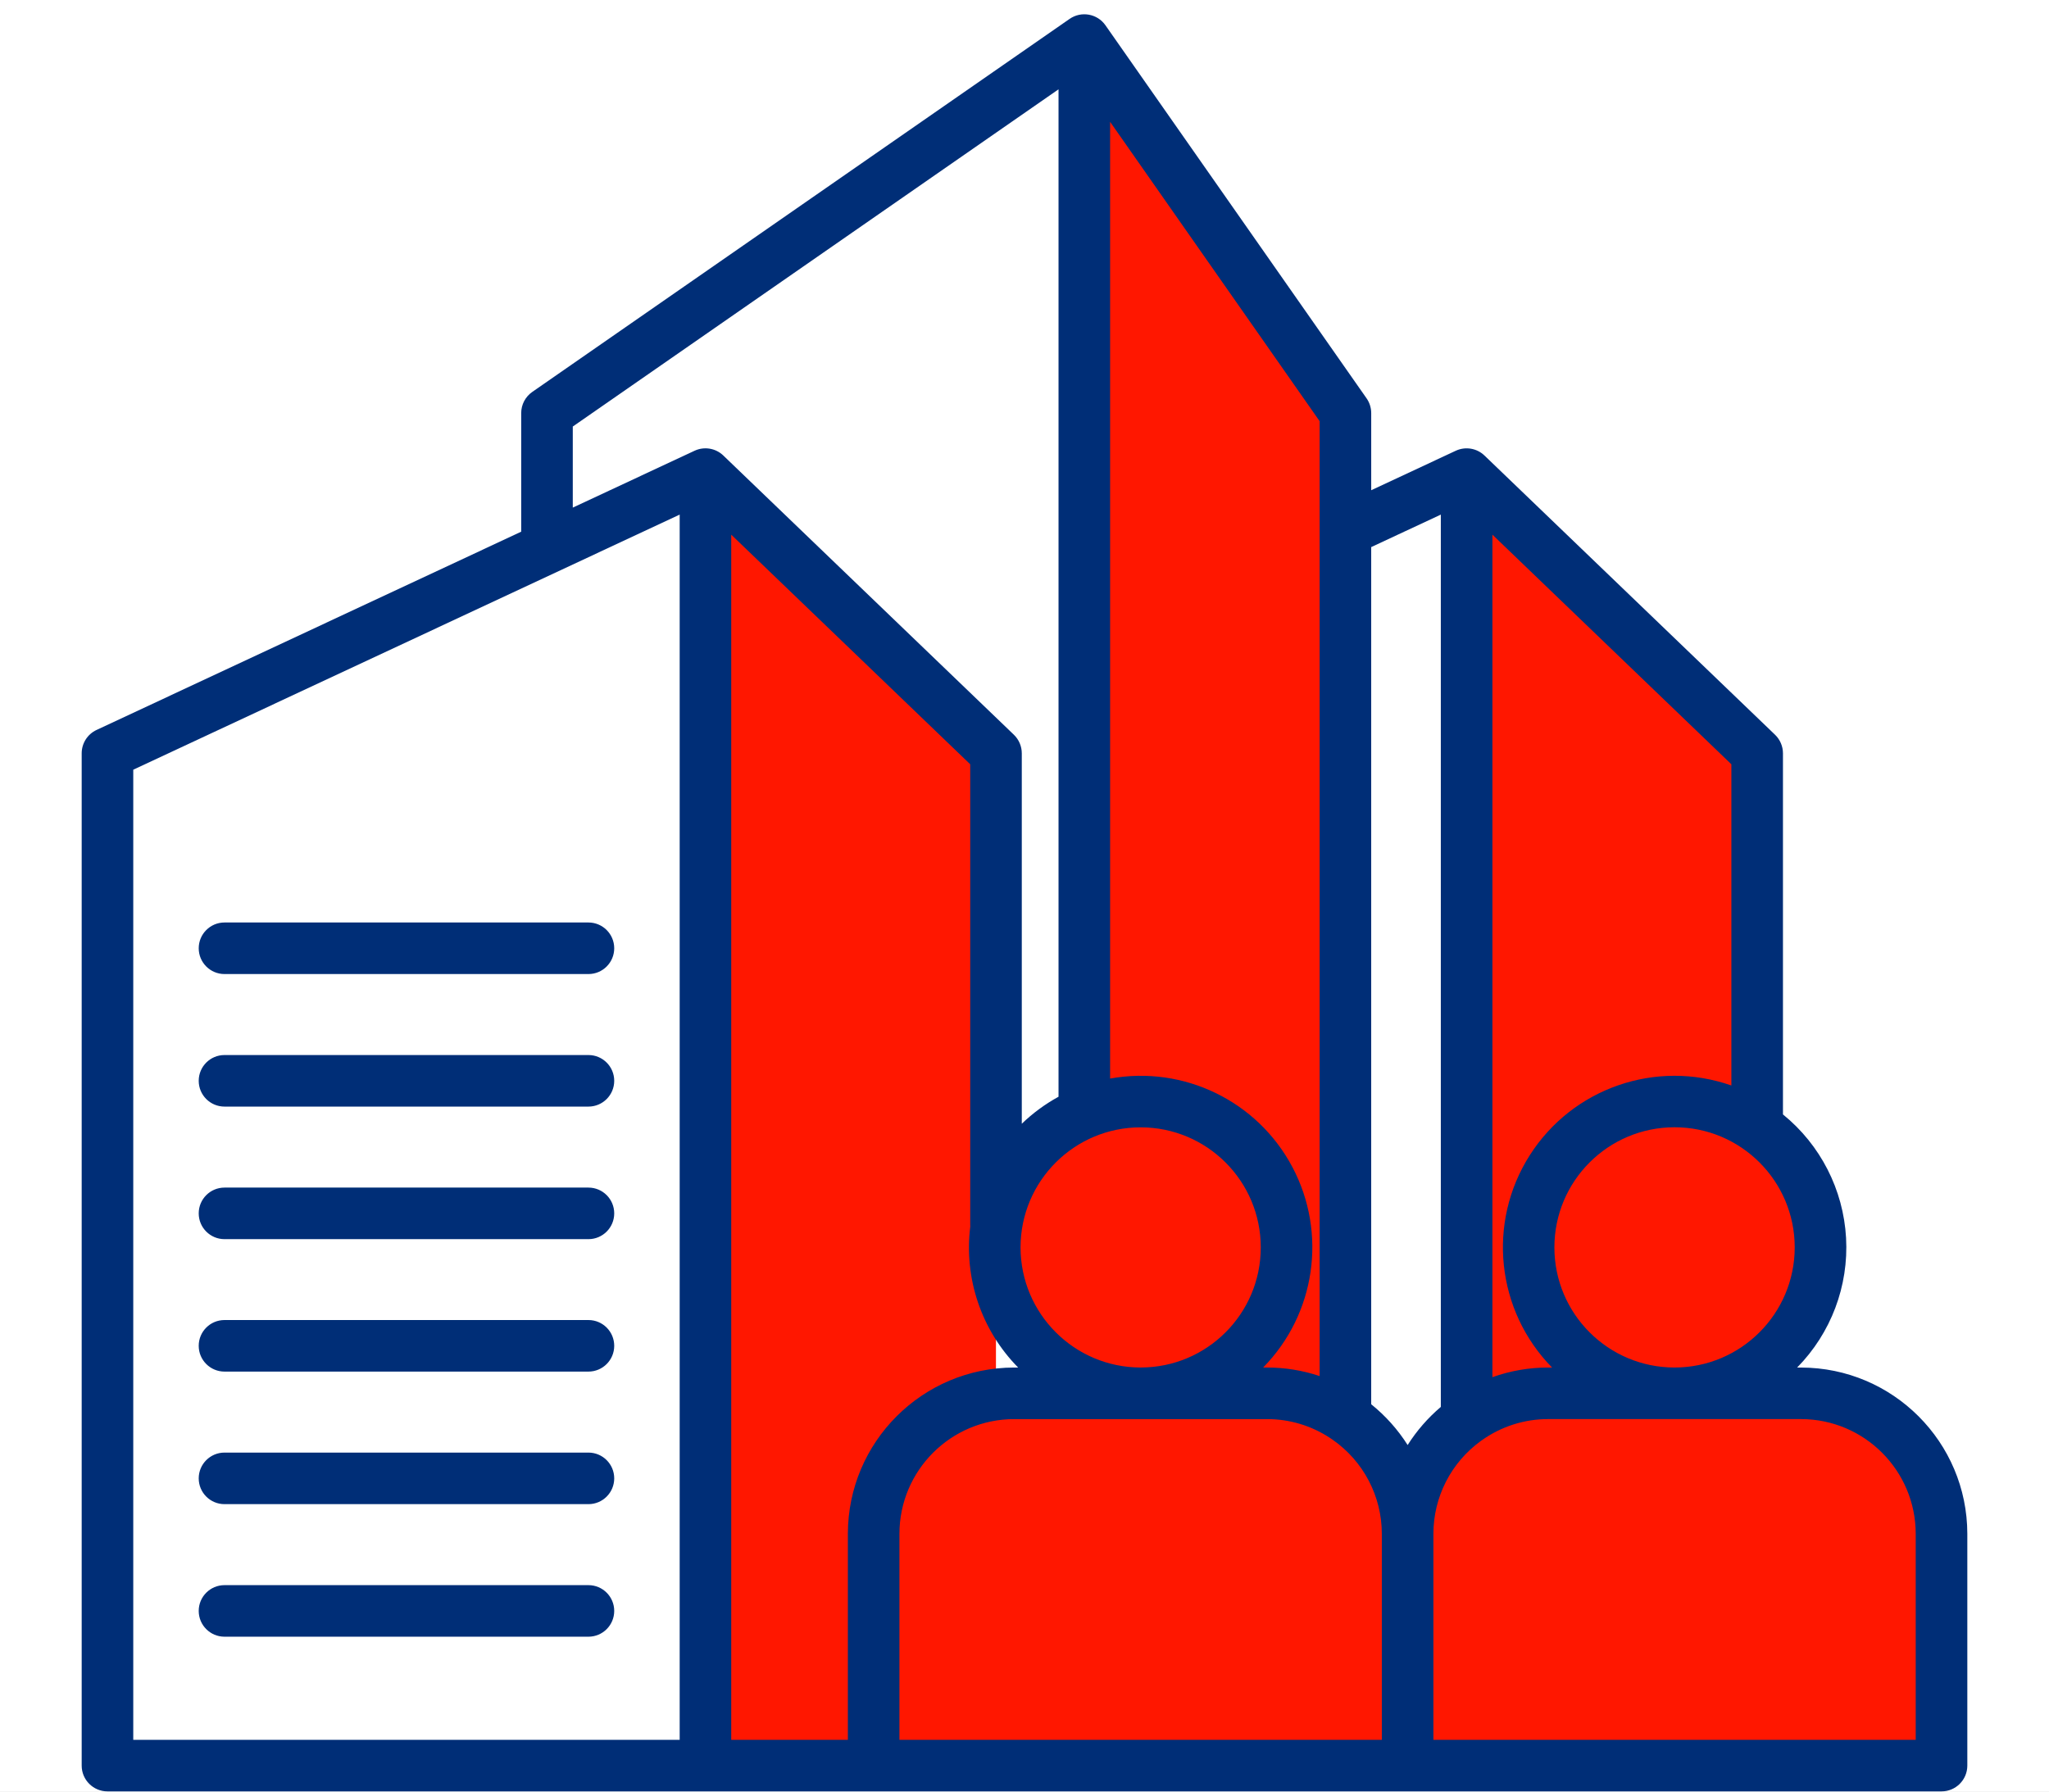
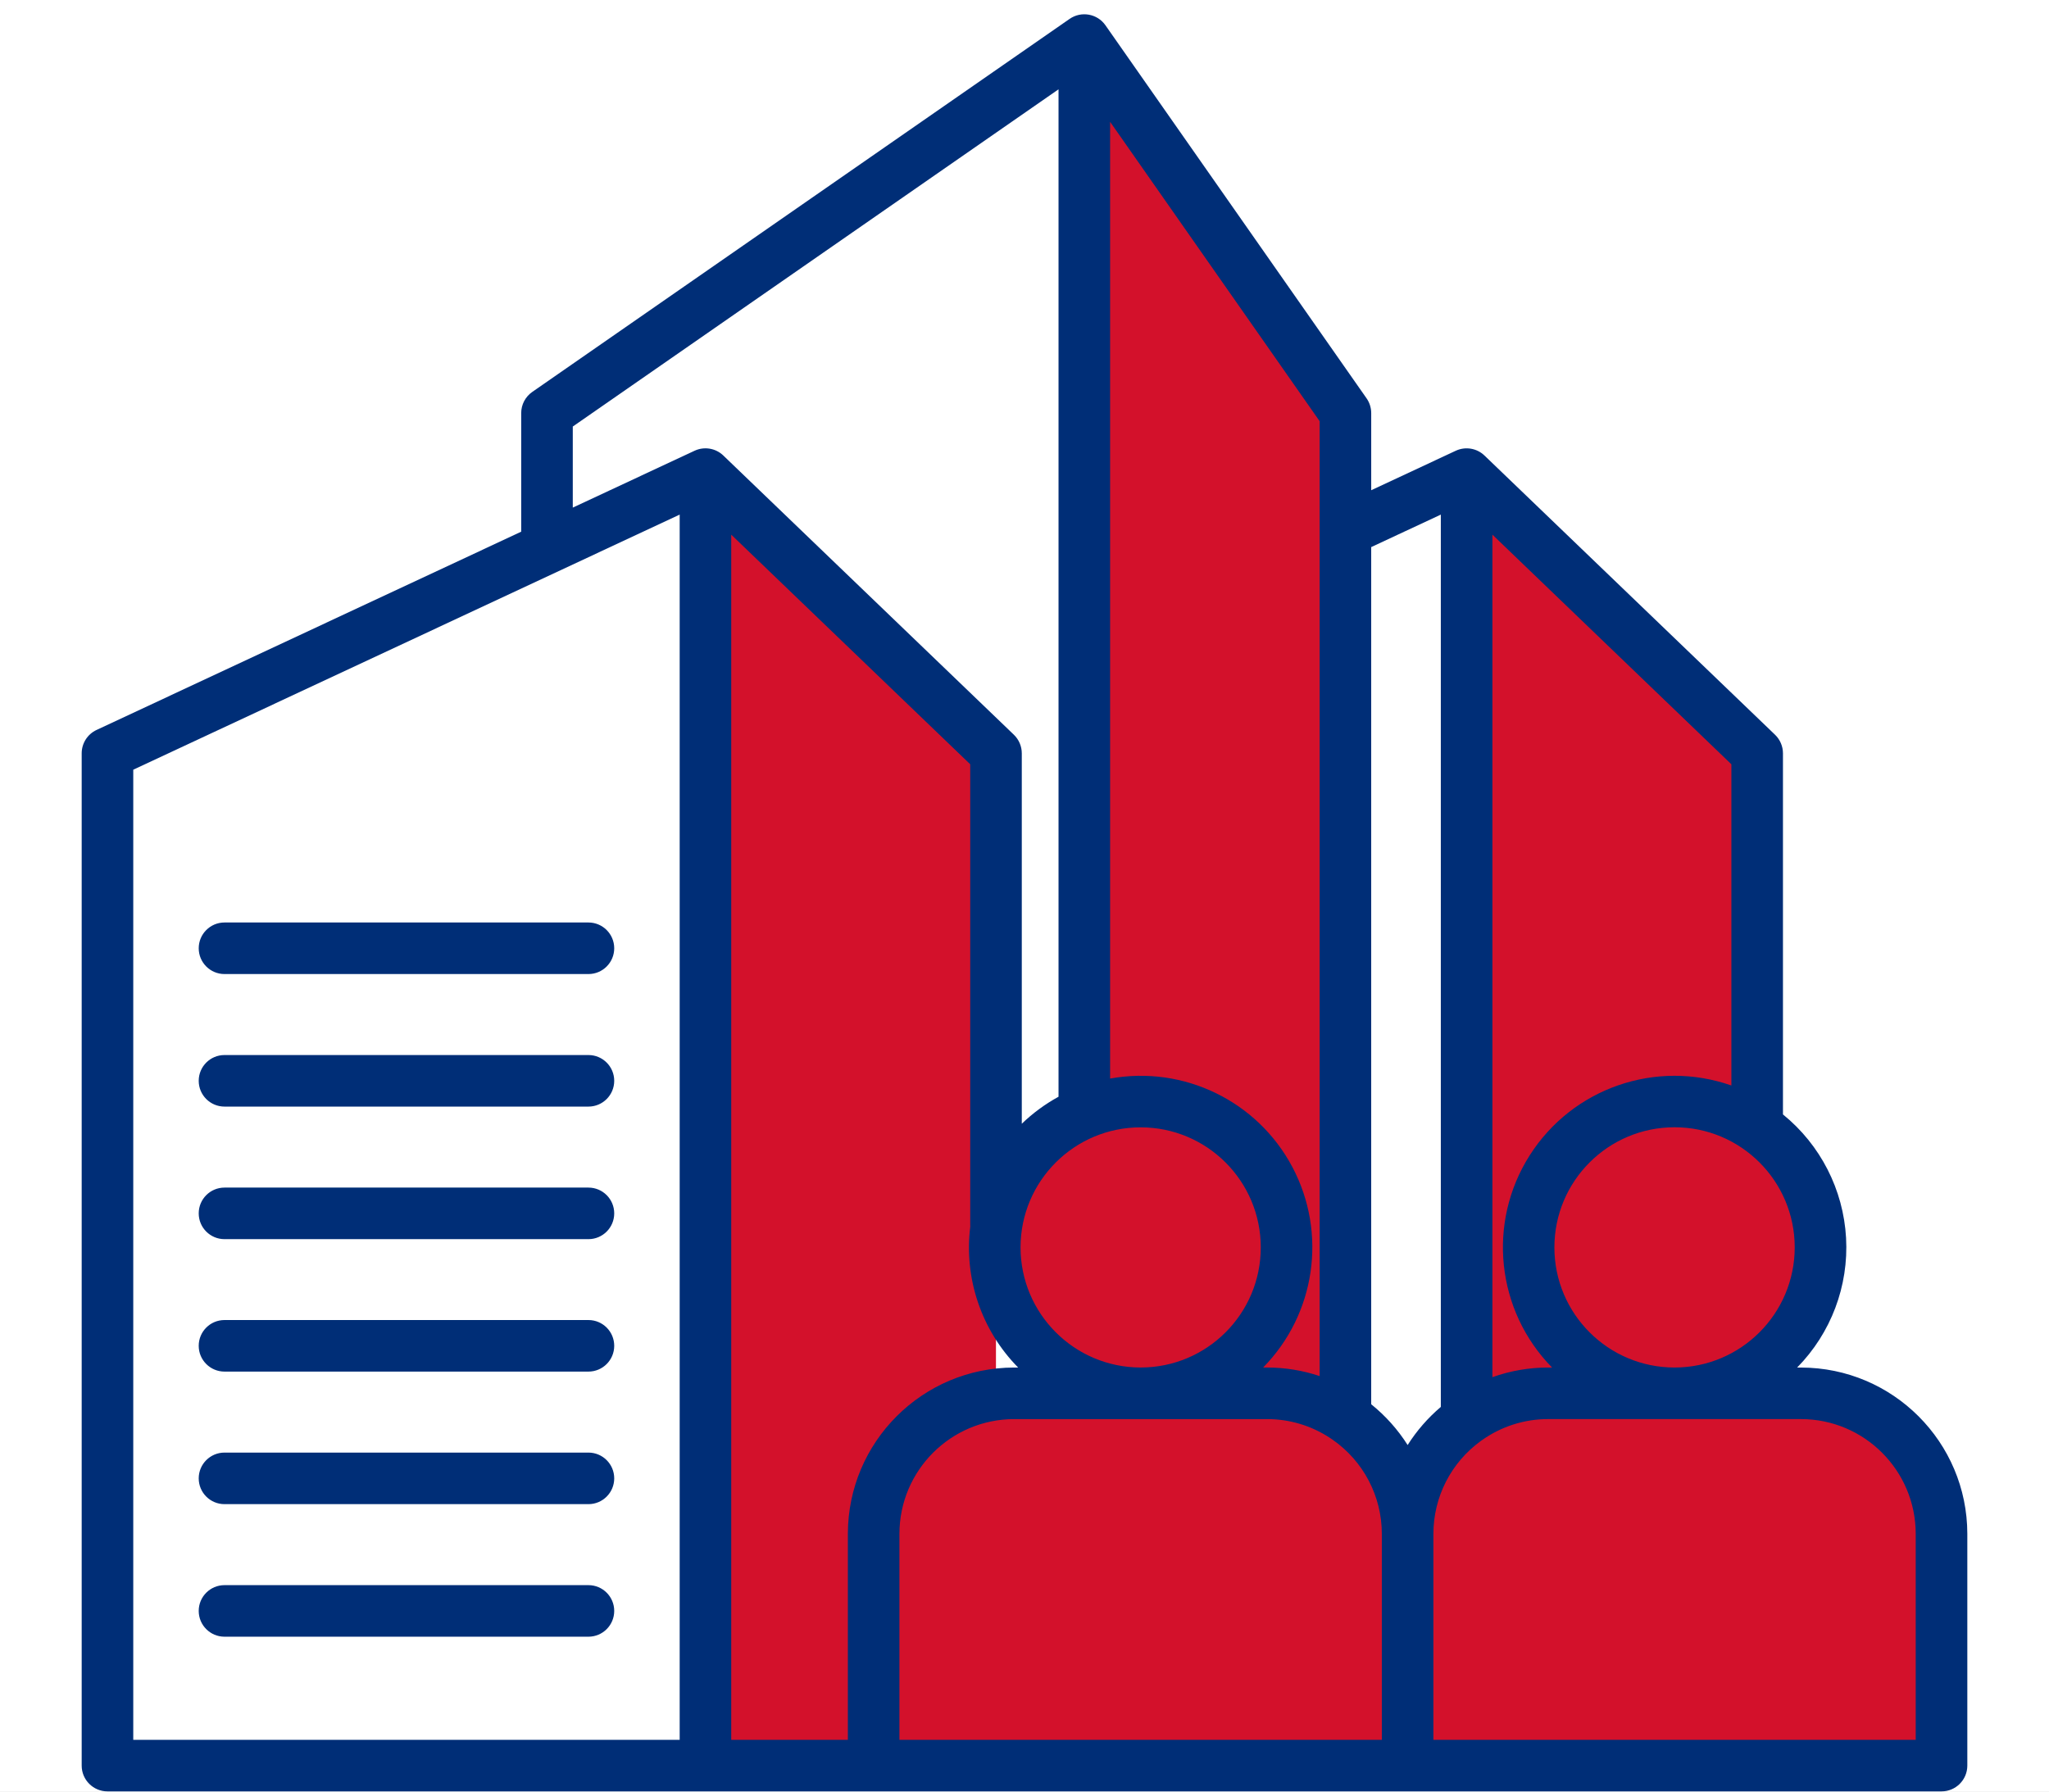
<svg xmlns="http://www.w3.org/2000/svg" width="247" height="216" viewBox="0 0 247 216">
  <defs>
    <clipPath id="clip-Artboard_1">
      <rect width="247" height="216" />
    </clipPath>
  </defs>
  <g id="Artboard_1" data-name="Artboard – 1" clip-path="url(#clip-Artboard_1)">
    <rect width="247" height="216" fill="#fff" />
    <g id="company" transform="translate(9.347 -13.422)">
      <g id="Group_1058" data-name="Group 1058" transform="translate(168.949 69.136)">
-         <path id="Path_1122" data-name="Path 1122" d="M379.183,136.525l36,34.611V296.629h-36Z" transform="translate(-379.183 -136.525)" fill="#ff1700" fill-rule="evenodd" />
+         <path id="Path_1122" data-name="Path 1122" d="M379.183,136.525l36,34.611V296.629h-36Z" transform="translate(-379.183 -136.525)" fill="#d3112b" fill-rule="evenodd" />
      </g>
      <g id="Group_1059" data-name="Group 1059" transform="translate(121.554 15.324)">
-         <path id="Path_1123" data-name="Path 1123" d="M272.638,15.552,305,61.8V229.468H272.638Z" transform="translate(-272.638 -15.552)" fill="#ff1700" fill-rule="evenodd" />
+         <path id="Path_1123" data-name="Path 1123" d="M272.638,15.552,305,61.8V229.468H272.638Z" transform="translate(-272.638 -15.552)" fill="#d3112b" fill-rule="evenodd" />
      </g>
      <g id="Group_1060" data-name="Group 1060" transform="translate(74.6 69.136)">
        <path id="Path_1124" data-name="Path 1124" d="M167.081,136.525l36.008,34.611V296.629H167.081Z" transform="translate(-167.081 -136.525)" fill="#7f95e0" fill-rule="evenodd" />
      </g>
      <g id="Group_1061" data-name="Group 1061" transform="translate(110.453 146.923)">
        <path id="Path_1125" data-name="Path 1125" d="M265.769,311.4a18.082,18.082,0,1,1-18.088,18.076A18.087,18.087,0,0,1,265.769,311.4Z" transform="translate(-247.681 -311.396)" fill="#fdb4ba" fill-rule="evenodd" />
      </g>
      <g id="Group_1062" data-name="Group 1062" transform="translate(95.457 183.087)">
        <path id="Path_1126" data-name="Path 1126" d="M280.138,438.847V410.11a17.463,17.463,0,0,0-17.415-17.415H231.384a17.463,17.463,0,0,0-17.415,17.415v28.737Z" transform="translate(-213.969 -392.695)" fill="#05e39c" fill-rule="evenodd" />
      </g>
      <g id="Group_1063" data-name="Group 1063" transform="translate(125.617 146.923)">
        <path id="Path_1127" data-name="Path 1127" d="M284.7,311.4a18.082,18.082,0,1,1-2.924,35.931,18.087,18.087,0,0,0,0-35.7A18.153,18.153,0,0,1,284.7,311.4Z" transform="translate(-281.771 -311.396)" fill="#fe99a0" fill-rule="evenodd" />
      </g>
      <g id="Group_1064" data-name="Group 1064" transform="translate(141.454 183.087)">
        <path id="Path_1128" data-name="Path 1128" d="M337.545,438.847V410.11a17.463,17.463,0,0,0-17.415-17.415h-2.756a17.643,17.643,0,0,1,14.323,17.35v28.8Z" transform="translate(-317.373 -392.695)" fill="#0ed290" fill-rule="evenodd" />
      </g>
      <g id="Group_1065" data-name="Group 1065" transform="translate(176.634 146.923)">
        <path id="Path_1129" data-name="Path 1129" d="M414.549,311.4a18.082,18.082,0,1,1-18.088,18.076A18.076,18.076,0,0,1,414.549,311.4Z" transform="translate(-396.461 -311.396)" fill="#fdb4ba" fill-rule="evenodd" />
      </g>
      <g id="Group_1066" data-name="Group 1066" transform="translate(191.798 146.923)">
        <path id="Path_1130" data-name="Path 1130" d="M433.475,311.4a18.082,18.082,0,1,1-2.924,35.931,18.089,18.089,0,0,0,0-35.7A18.031,18.031,0,0,1,433.475,311.4Z" transform="translate(-430.551 -311.396)" fill="#fe99a0" fill-rule="evenodd" />
      </g>
      <g id="Group_1067" data-name="Group 1067" transform="translate(75.761 70.696)">
-         <path id="Path_1131" data-name="Path 1131" d="M169.691,140.032l34.951,33.6V295.436H169.691Z" transform="translate(-169.691 -140.032)" fill="#ff1700" fill-rule="evenodd" />
+         <path id="Path_1131" data-name="Path 1131" d="M169.691,140.032l34.951,33.6V295.436H169.691Z" transform="translate(-169.691 -140.032)" fill="#d3112b" fill-rule="evenodd" />
      </g>
      <g id="Group_1068" data-name="Group 1068" transform="translate(110.561 146.2)">
-         <path id="Path_1132" data-name="Path 1132" d="M265.482,309.77a17.551,17.551,0,1,1-17.557,17.545A17.556,17.556,0,0,1,265.482,309.77Z" transform="translate(-247.925 -309.77)" fill="#ff1700" fill-rule="evenodd" />
+         <path id="Path_1132" data-name="Path 1132" d="M265.482,309.77a17.551,17.551,0,1,1-17.557,17.545A17.556,17.556,0,0,1,265.482,309.77Z" transform="translate(-247.925 -309.77)" fill="#d3112b" fill-rule="evenodd" />
      </g>
      <g id="Group_1069" data-name="Group 1069" transform="translate(96.005 181.302)">
-         <path id="Path_1133" data-name="Path 1133" d="M279.428,433.479V405.585a16.951,16.951,0,0,0-16.9-16.9H232.106a16.951,16.951,0,0,0-16.9,16.9v27.893Z" transform="translate(-215.202 -388.681)" fill="#ff1700" fill-rule="evenodd" />
+         <path id="Path_1133" data-name="Path 1133" d="M279.428,433.479V405.585a16.951,16.951,0,0,0-16.9-16.9H232.106a16.951,16.951,0,0,0-16.9,16.9v27.893Z" transform="translate(-215.202 -388.681)" fill="#d3112b" fill-rule="evenodd" />
      </g>
      <g id="Group_1070" data-name="Group 1070" transform="translate(174.8 146.2)">
-         <path id="Path_1134" data-name="Path 1134" d="M409.9,309.77a17.551,17.551,0,1,1-17.557,17.545A17.546,17.546,0,0,1,409.9,309.77Z" transform="translate(-392.338 -309.77)" fill="#ff1700" fill-rule="evenodd" />
+         <path id="Path_1134" data-name="Path 1134" d="M409.9,309.77a17.551,17.551,0,1,1-17.557,17.545A17.546,17.546,0,0,1,409.9,309.77Z" transform="translate(-392.338 -309.77)" fill="#d3112b" fill-rule="evenodd" />
      </g>
      <g id="Group_1071" data-name="Group 1071" transform="translate(160.232 181.302)">
-         <path id="Path_1135" data-name="Path 1135" d="M423.826,433.479V405.585a16.959,16.959,0,0,0-16.9-16.9h-30.43a16.959,16.959,0,0,0-16.9,16.9v27.893Z" transform="translate(-359.587 -388.681)" fill="#ff1700" fill-rule="evenodd" />
+         <path id="Path_1135" data-name="Path 1135" d="M423.826,433.479V405.585a16.959,16.959,0,0,0-16.9-16.9h-30.43a16.959,16.959,0,0,0-16.9,16.9v27.893Z" transform="translate(-359.587 -388.681)" fill="#d3112b" fill-rule="evenodd" />
      </g>
      <path id="Path_1136" data-name="Path 1136" d="M14.608,127.762a3.109,3.109,0,0,1,3.108-3.108H61.587a3.108,3.108,0,0,1,0,6.217H17.716a3.108,3.108,0,0,1-3.108-3.108Zm3.108,19.091H61.587a3.108,3.108,0,0,0,0-6.217H17.716a3.108,3.108,0,0,0,0,6.217Zm0,15.983H61.587a3.108,3.108,0,0,0,0-6.217H17.716a3.108,3.108,0,0,0,0,6.217Zm0,15.97H61.587a3.108,3.108,0,0,0,0-6.217H17.716a3.108,3.108,0,0,0,0,6.217Zm0,15.983H61.587a3.108,3.108,0,1,0,0-6.217H17.716a3.108,3.108,0,1,0,0,6.217Zm0,15.983H61.587a3.108,3.108,0,0,0,0-6.217H17.716a3.108,3.108,0,0,0,0,6.217Zm210.091-12.408v27.951a3.109,3.109,0,0,1-3.108,3.108H3.608A3.108,3.108,0,0,1,.5,226.314V104.254a3.108,3.108,0,0,1,1.793-2.816L53.482,77.532v-14.3a3.109,3.109,0,0,1,1.336-2.553L119.591,15.7a3.109,3.109,0,0,1,4.32.771l31.475,44.978a3.107,3.107,0,0,1,.562,1.782v9.3l10.187-4.756a3.106,3.106,0,0,1,3.469.576l35.024,33.664a3.109,3.109,0,0,1,.955,2.241v43.541a20.653,20.653,0,0,1,1.709,30.521h.469A20.07,20.07,0,0,1,227.807,198.363ZM207,163.83a14.485,14.485,0,1,0-14.485,14.485A14.495,14.495,0,0,0,207,163.83ZM170.558,77.889V179.478a19.949,19.949,0,0,1,6.72-1.162h.469a20.686,20.686,0,0,1,21.617-34.007V105.577Zm-14.611,1.5V182.744a20.191,20.191,0,0,1,4.392,4.917,20.2,20.2,0,0,1,4-4.595V75.471ZM124.473,28.113V143.474a20.679,20.679,0,0,1,18.446,34.841h.481a19.958,19.958,0,0,1,6.33,1.03V64.207Zm3.675,150.2a14.479,14.479,0,1,0-14.472-14.485A14.5,14.5,0,0,0,128.148,178.315ZM72.586,75.472,6.717,106.233V223.205H72.586Zm5.262-7.123,35.023,33.664a3.109,3.109,0,0,1,.955,2.241V148.92a20.8,20.8,0,0,1,4.429-3.256V24.192L59.7,64.853v9.775l14.679-6.855a3.108,3.108,0,0,1,3.47.575ZM78.8,223.205H92.86V198.363a20.07,20.07,0,0,1,20.048-20.047h.478a20.583,20.583,0,0,1-5.768-17.012c0-.056-.008-.111-.008-.167V105.577L78.8,77.889Zm31.915,0h46.513V198.363A13.823,13.823,0,0,0,151.268,187a3.215,3.215,0,0,1-.315-.212,13.744,13.744,0,0,0-7.554-2.254H112.907a13.846,13.846,0,0,0-13.831,13.831v24.842Zm110.871-24.842a13.846,13.846,0,0,0-13.831-13.831h-30.48a13.752,13.752,0,0,0-7.979,2.544c-.049.037-.1.073-.151.107a13.819,13.819,0,0,0-5.7,11.179v24.842h58.142Z" transform="translate(0 0)" fill="#002e77" />
    </g>
  </g>
</svg>
